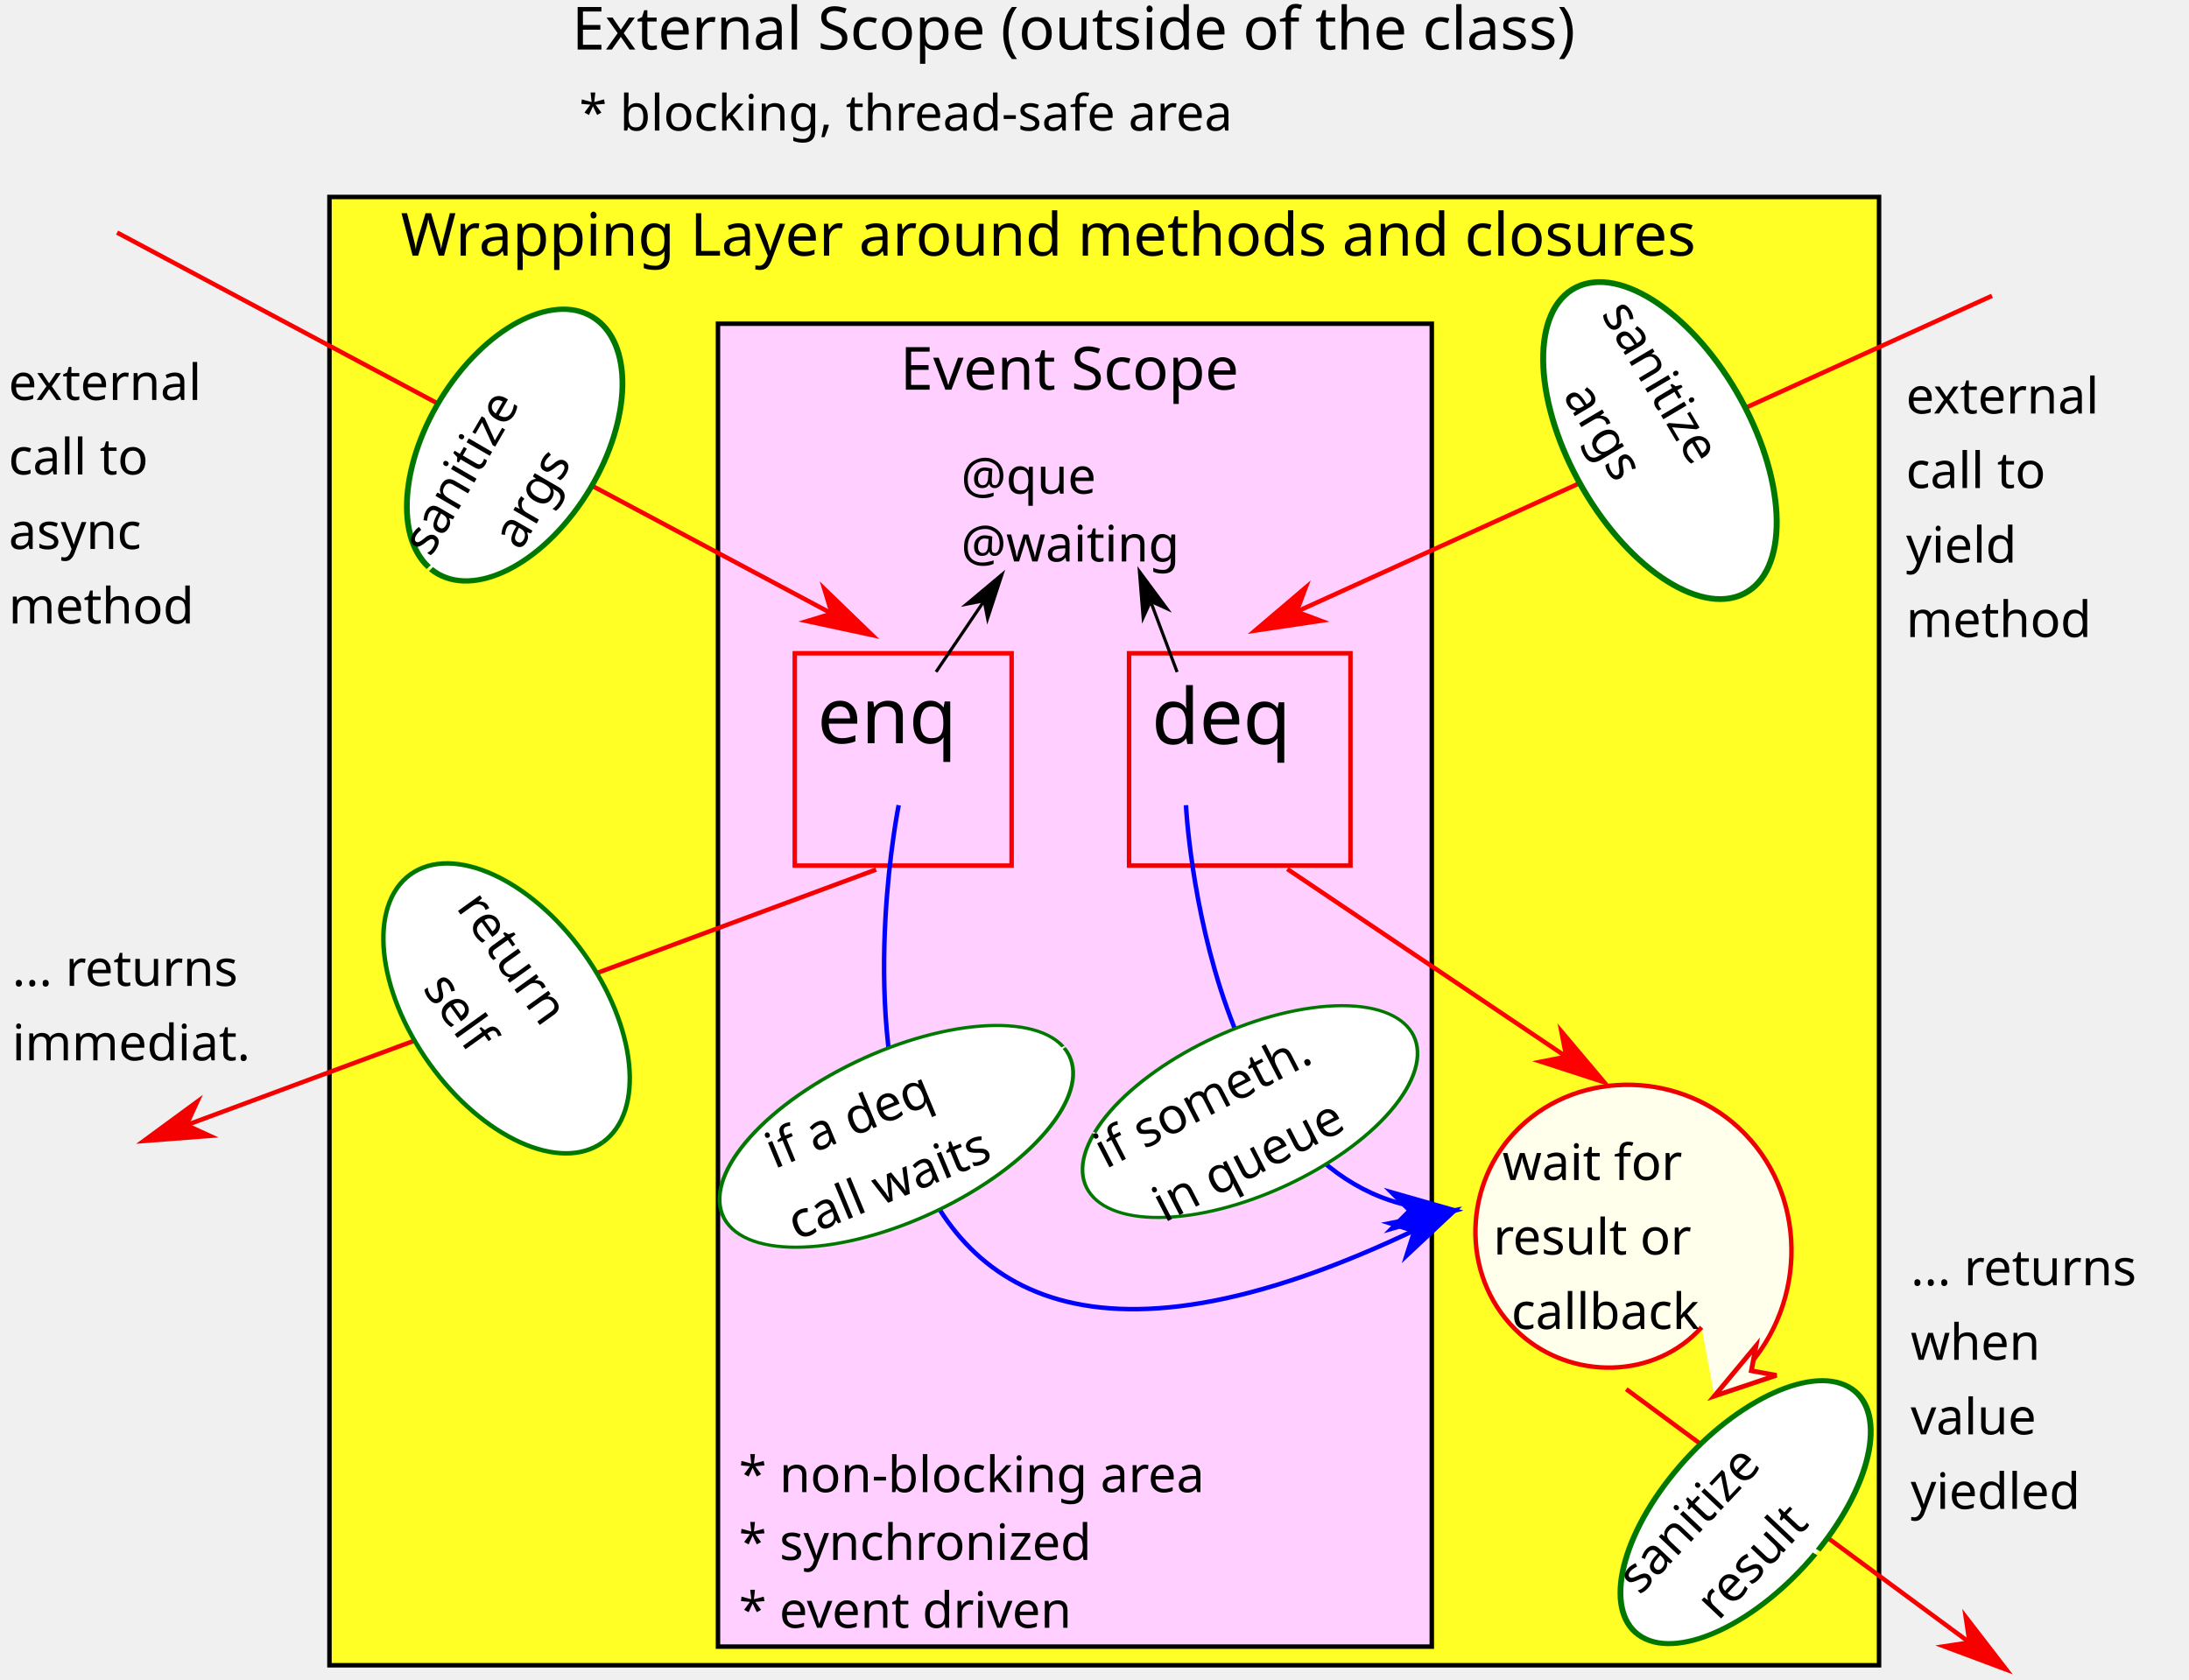
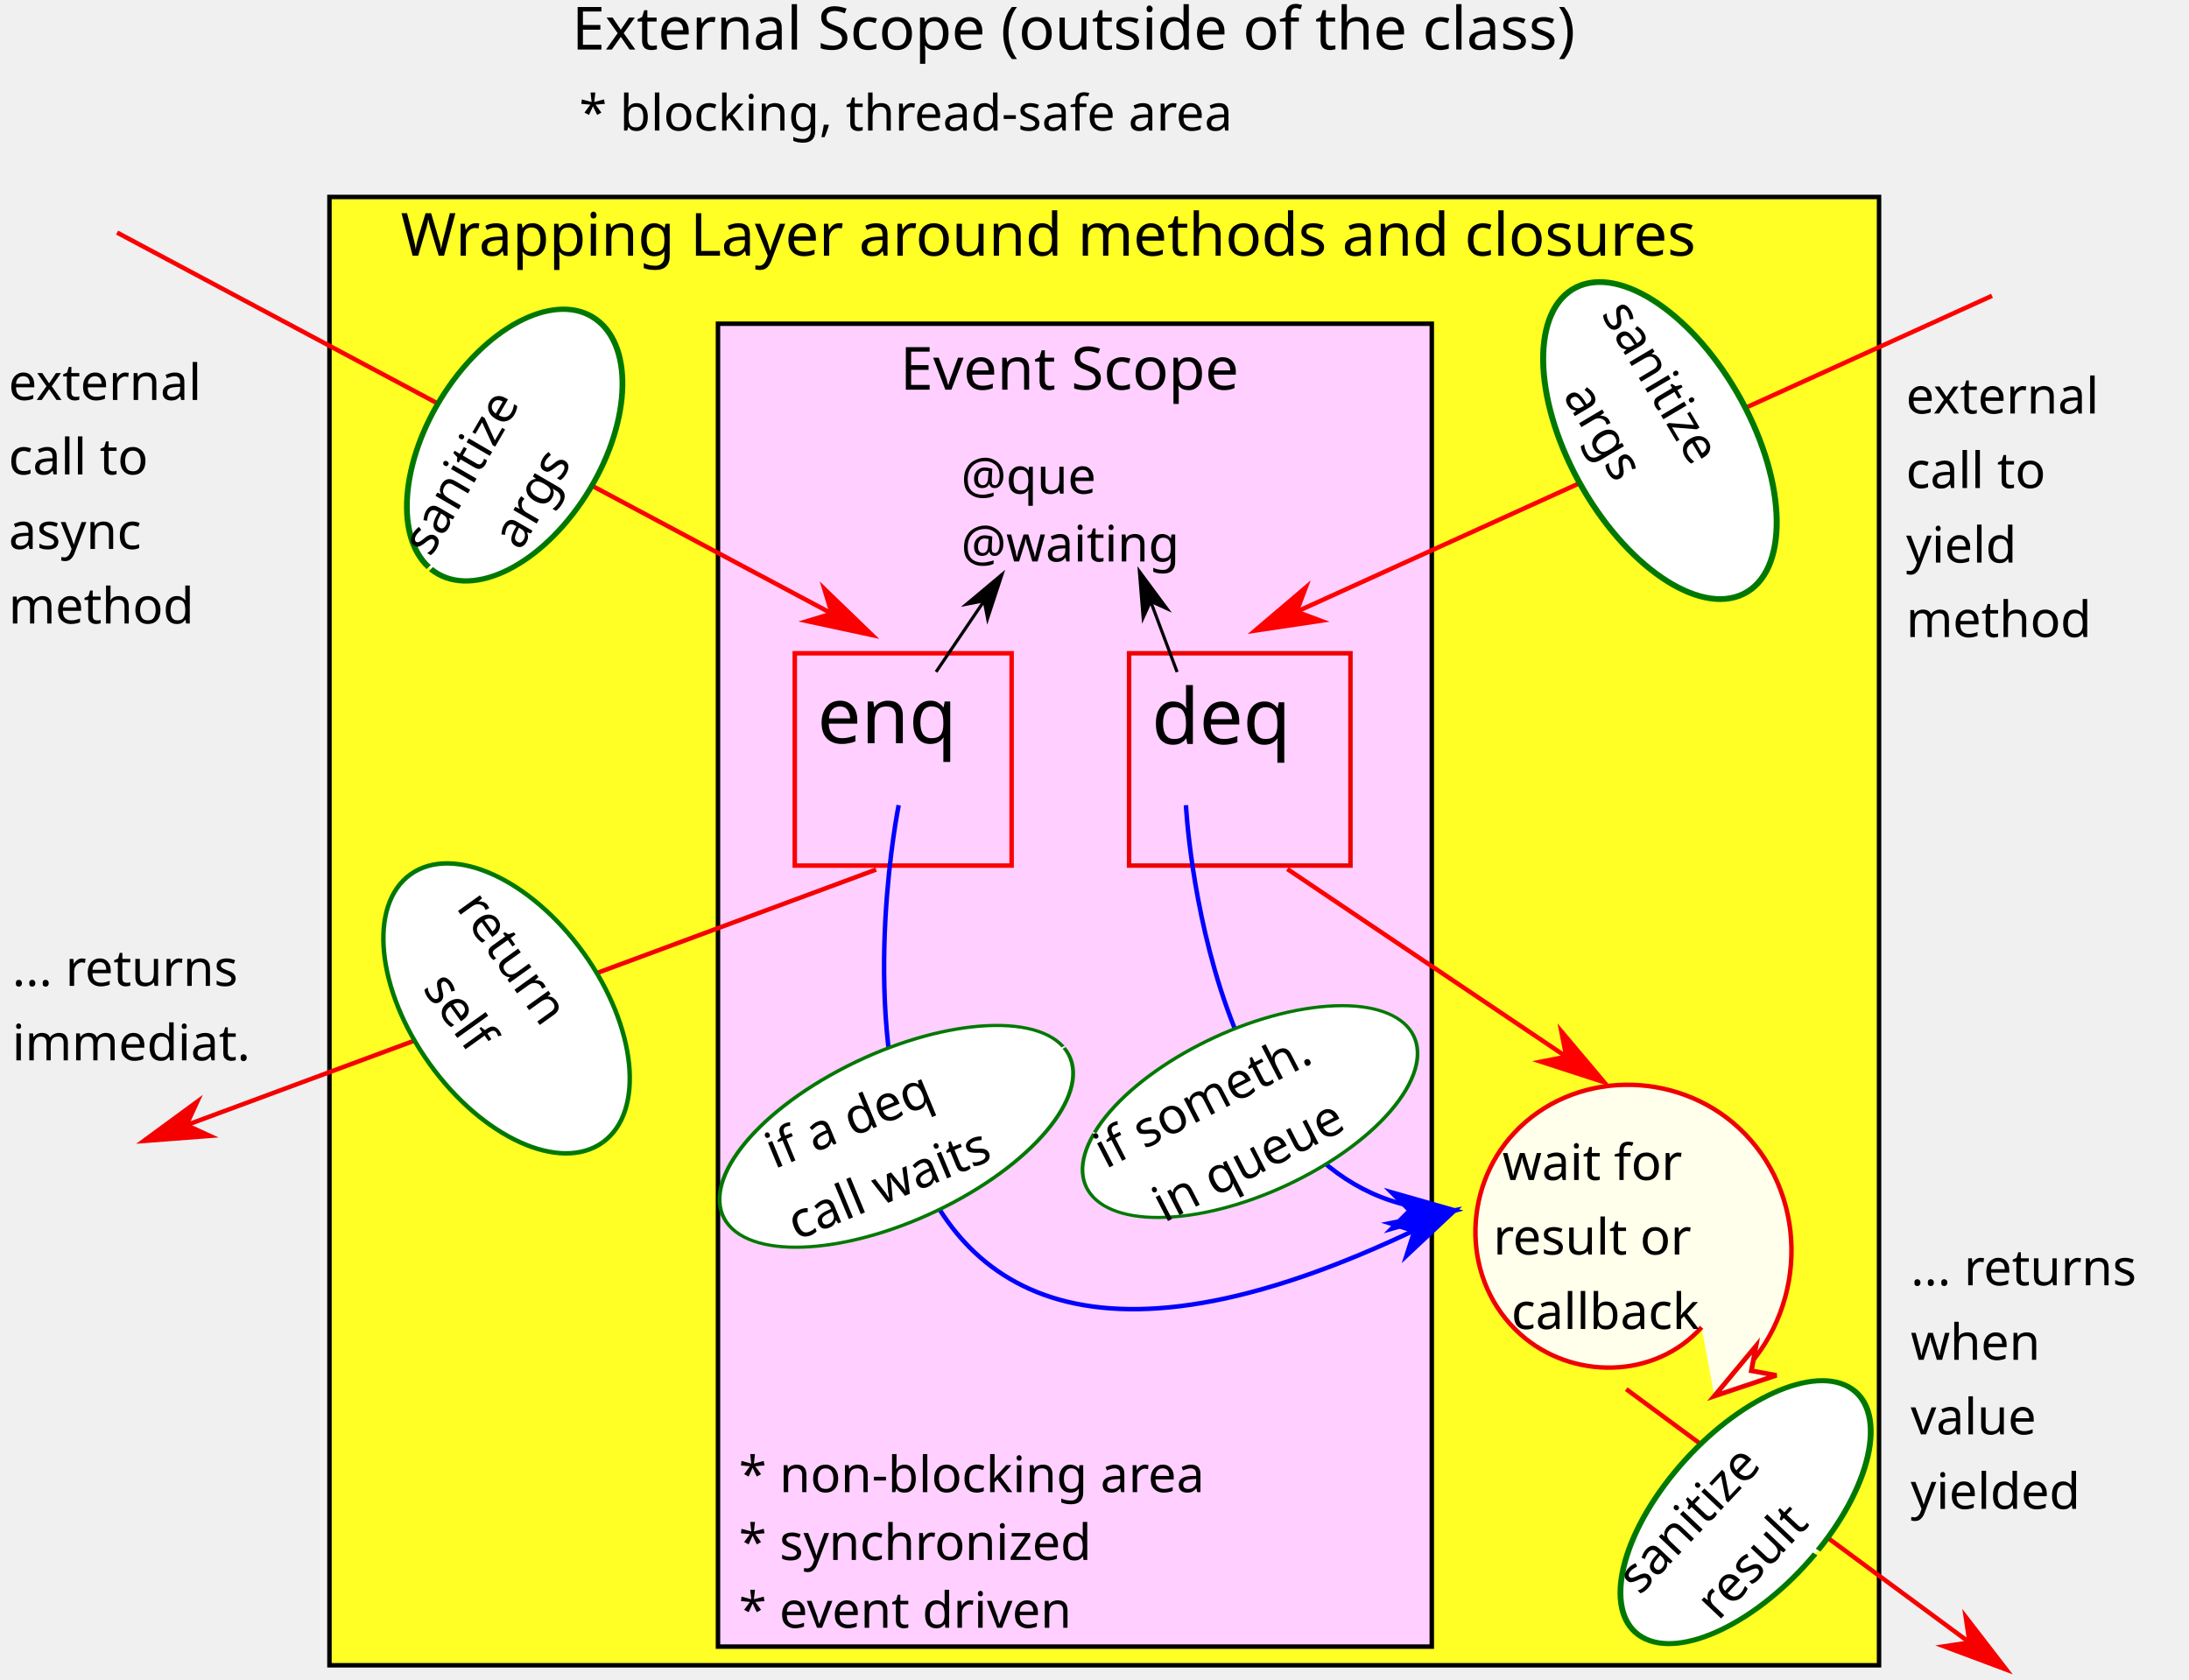
<svg xmlns="http://www.w3.org/2000/svg" xmlns:ns1="http://www.openswatchbook.org/uri/2009/osb" xmlns:xlink="http://www.w3.org/1999/xlink" width="185mm" height="142mm" viewBox="0 0 129.5 99.4" version="1.1" id="svg8">
  <defs id="defs2">
    <marker style="overflow:visible;" id="marker1378" refX="0.0" refY="0.0" orient="auto">
      <path transform="scale(0.8) rotate(180) translate(12.5,0)" style="fill-rule:evenodd;stroke:#000000;stroke-width:1pt;stroke-opacity:1;fill:#000000;fill-opacity:1" d="M 0.0,0.0 L 5.0,-5.0 L -12.5,0.0 L 5.0,5.0 L 0.0,0.0 z " id="path1376" />
    </marker>
    <marker orient="auto" refY="0.0" refX="0.0" id="marker1208" style="overflow:visible;">
      <path id="path948" d="M 0.0,0.0 L 5.0,-5.0 L -12.5,0.0 L 5.0,5.0 L 0.0,0.0 z " style="fill-rule:evenodd;stroke:#000000;stroke-width:1pt;stroke-opacity:1;fill:#000000;fill-opacity:1" transform="scale(0.8) rotate(180) translate(12.5,0)" />
    </marker>
    <marker orient="auto" refY="0" refX="0" id="marker1168" style="overflow:visible">
      <path id="path908" d="M 0,0 5,-5 -12.5,0 5,5 Z" style="fill:#ffffeb;fill-opacity:1;fill-rule:evenodd;stroke:#ee0000;stroke-width:1pt;stroke-opacity:1" transform="matrix(-0.8,0,0,-0.8,-10,0)" />
    </marker>
    <marker style="overflow:visible" id="marker928" refX="0" refY="0" orient="auto">
      <path transform="matrix(-0.8,0,0,-0.8,-10,0)" style="fill:#0000ff;fill-opacity:1;fill-rule:evenodd;stroke:#0000ff;stroke-width:1pt;stroke-opacity:1" d="M 0,0 5,-5 -12.5,0 5,5 Z" id="path926" />
    </marker>
    <marker orient="auto" refY="0" refX="0" id="marker10624" style="overflow:visible">
      <path id="path10622" d="M 0,0 5,-5 -12.5,0 5,5 Z" style="fill:#0000ff;fill-opacity:1;fill-rule:evenodd;stroke:#0000ff;stroke-width:1pt;stroke-opacity:1" transform="matrix(-0.8,0,0,-0.8,-10,0)" />
    </marker>
    <marker orient="auto" refY="0" refX="0" id="marker10556" style="overflow:visible">
      <path id="path10554" d="M 0,0 5,-5 -12.5,0 5,5 Z" style="fill:#ff0000;fill-opacity:1;fill-rule:evenodd;stroke:#ff0000;stroke-width:1pt;stroke-opacity:1" transform="matrix(-0.8,0,0,-0.8,-10,0)" />
    </marker>
    <marker orient="auto" refY="0" refX="0" id="marker10502" style="overflow:visible">
      <path id="path10500" d="M 0,0 5,-5 -12.5,0 5,5 Z" style="fill:#ff0000;fill-opacity:1;fill-rule:evenodd;stroke:#ff0000;stroke-width:1pt;stroke-opacity:1" transform="matrix(-0.8,0,0,-0.8,-10,0)" />
    </marker>
    <marker orient="auto" refY="0" refX="0" id="marker9930" style="overflow:visible">
      <path id="path9928" d="M 0,0 5,-5 -12.5,0 5,5 Z" style="fill:#f90000;fill-opacity:1;fill-rule:evenodd;stroke:#f90000;stroke-width:1pt;stroke-opacity:1" transform="matrix(-0.8,0,0,-0.8,-10,0)" />
    </marker>
    <marker style="overflow:visible" id="marker4910" refX="0" refY="0" orient="auto">
      <path transform="matrix(-0.8,0,0,-0.8,-10,0)" style="fill:#f50000;fill-opacity:1;fill-rule:evenodd;stroke:#f50000;stroke-width:1pt;stroke-opacity:1" d="M 0,0 5,-5 -12.5,0 5,5 Z" id="path4908" />
    </marker>
    <marker orient="auto" refY="0" refX="0" id="Arrow1Lend" style="overflow:visible">
      <path id="path4537" d="M 0,0 5,-5 -12.5,0 5,5 Z" style="fill:#fa0000;fill-opacity:1;fill-rule:evenodd;stroke:#fa0000;stroke-width:1pt;stroke-opacity:1" transform="matrix(-0.8,0,0,-0.8,-10,0)" />
    </marker>
    <linearGradient id="linearGradient4522" ns1:paint="solid">
      <stop style="stop-color:#000000;stop-opacity:1;" offset="0" id="stop4520" />
    </linearGradient>
  </defs>
  <g id="layer1" transform="translate(0,-167.6)">
    <rect id="rect10" width="91.673" height="86.879" x="19.49" y="179.254" rx="0" ry="0" style="fill:#ffff25;fill-opacity:1;stroke:#000000;stroke-width:0.265;stroke-opacity:1" />
    <rect y="186.754" x="42.475" height="78.275" width="42.229" id="rect4528" style="fill:#ffcfff;fill-opacity:1;stroke:#000000;stroke-width:0.265;stroke-opacity:1" />
    <path style="fill:none;fill-opacity:1;stroke:#fa0000;stroke-width:0.265;stroke-linecap:butt;stroke-linejoin:miter;stroke-miterlimit:4;stroke-dasharray:none;stroke-opacity:1;marker-end:url(#Arrow1Lend)" d="M 6.928,181.362 51.562,205.16" id="path4532" />
    <rect style="fill:none;fill-opacity:1;stroke:#fa0000;stroke-width:0.265;stroke-miterlimit:4;stroke-dasharray:none;stroke-opacity:1" id="rect4816" width="12.829" height="12.562" x="47.018" y="206.254" />
    <path style="fill:none;stroke:#f50000;stroke-width:0.265;stroke-linecap:butt;stroke-linejoin:miter;stroke-miterlimit:4;stroke-dasharray:none;stroke-opacity:1;marker-end:url(#marker4910)" d="M 51.83,219.052 8.533,235.098" id="path4824" />
    <path style="fill:#ffffeb;fill-opacity:1;fill-rule:evenodd;stroke:#ee0000;stroke-width:0.426;stroke-miterlimit:4;stroke-dasharray:none;stroke-opacity:1;marker-end:url(#marker1168);image-rendering:auto" id="path4942" d="M 26.333,74.576 C 21.896,79.575 14.037,79.638 9.169,75.238 3.628,70.23 3.584,61.446 8.55,56.03 14.128,49.946 23.839,49.922 29.801,55.454 c 6.627,6.149 6.632,16.786 0.533,23.295 -0.843,0.899 -1.782,1.707 -2.796,2.406" transform="matrix(0.6247866,0,0,0.6185733,84.21394,200.0026)" />
    <path style="fill:none;stroke:#f90000;stroke-width:0.265;stroke-linecap:butt;stroke-linejoin:miter;stroke-miterlimit:4;stroke-dasharray:none;stroke-opacity:1;marker-end:url(#marker9930)" d="m 96.207,249.795 22.455,16.572" id="path9918" />
    <rect style="fill:none;fill-opacity:1;stroke:#ee0000;stroke-width:0.265;stroke-miterlimit:4;stroke-dasharray:none;stroke-opacity:1" id="rect10496" width="13.096" height="12.562" x="66.796" y="206.254" />
    <path style="fill:none;stroke:#ff0000;stroke-width:0.265;stroke-linecap:butt;stroke-linejoin:miter;stroke-miterlimit:4;stroke-dasharray:none;stroke-opacity:1;marker-end:url(#marker10502)" d="M 117.846,185.103 74.282,204.896" id="path10498" />
    <path style="fill:none;stroke:#ff0000;stroke-width:0.265;stroke-linecap:butt;stroke-linejoin:miter;stroke-miterlimit:4;stroke-dasharray:none;stroke-opacity:1;marker-end:url(#marker10556)" d="m 76.159,219.02 18.713,12.593" id="path10552" />
    <a id="a1025" target="" transform="translate(-0.555625,-23.15104)" xlink:href="https://www.rubydoc.info/github/larskanis/eventbox/master/Eventbox/Sanitizer">
      <ellipse transform="matrix(0.8962562,-0.4435368,0.4791902,0.8777111,0,0)" cx="-17.232" cy="238.32" rx="5.375" ry="10.333" id="path10612" style="fill:#ffffff;fill-opacity:1;stroke:#007800;stroke-width:0.348;stroke-miterlimit:4;stroke-dasharray:none;stroke-opacity:1" />
    </a>
    <path style="fill:none;stroke:#0000ff;stroke-width:0.265;stroke-linecap:butt;stroke-linejoin:miter;stroke-miterlimit:4;stroke-dasharray:none;stroke-opacity:1;marker-end:url(#marker10624)" d="m 53.166,215.242 c 0,0 -9.263,45.654 32.874,23.984" id="path10620" />
    <a xlink:href="../Eventbox/Sanitizer" transform="translate(0,6.297083)" id="a4631">
      <path transform="matrix(0.9288157,0.3705421,-0.4705419,0.8823776,0,0)" d="m 114.765,172.64 a 5.203,8.842 0 0 1 -3.998,-10.434 5.203,8.842 0 0 1 6.105,-6.884 5.203,8.842 0 0 1 4.102,10.317 5.203,8.842 0 0 1 -6.035,7.059" id="path10686" style="fill:#ffffff;fill-opacity:1;stroke:#007800;stroke-width:0.328;stroke-miterlimit:4;stroke-dasharray:none;stroke-opacity:1" />
    </a>
    <a xlink:href="../Eventbox/Sanitizer" transform="translate(0,6.297083)" id="a925" target="">
      <path transform="matrix(0.8488041,0.5287075,-0.6439636,0.7650561,0,0)" d="m 247.747,159.805 a 4.784,9.613 0 0 1 -4.71,9.69 4.784,9.613 0 0 1 -4.858,-9.39 4.784,9.613 0 0 1 4.637,-9.83 4.784,9.613 0 0 1 4.927,9.244" id="path10694" style="fill:#ffffff;fill-opacity:1;stroke:#007800;stroke-width:0.323;stroke-miterlimit:4;stroke-dasharray:none;stroke-opacity:1" />
    </a>
    <text xml:space="preserve" style="font-style:normal;font-weight:normal;font-size:2.963px;line-height:1.25;font-family:sans-serif;text-align:center;letter-spacing:0px;word-spacing:0px;text-anchor:middle;fill:#000000;fill-opacity:1;stroke:none;stroke-width:0.265;" x="-152.703" y="122.783" id="text10838" transform="rotate(-59.85007)">
      <tspan x="-152.703" y="122.783" style="font-size:2.963px;text-align:center;text-anchor:middle;stroke-width:0.265;" id="tspan10848">sanitize</tspan>
      <tspan x="-152.703" y="127.192" style="font-size:2.963px;text-align:center;text-anchor:middle;stroke-width:0.265;" id="tspan10852">args</tspan>
    </text>
    <text transform="rotate(59.31363)" id="text10858" y="13.568" x="216.404" style="font-style:normal;font-weight:normal;font-size:2.963px;line-height:1.25;font-family:sans-serif;text-align:center;letter-spacing:0px;word-spacing:0px;text-anchor:middle;fill:#000000;fill-opacity:1;stroke:none;stroke-width:0.265;" xml:space="preserve">
      <tspan id="tspan10854" style="font-size:2.963px;text-align:center;text-anchor:middle;stroke-width:0.265;" y="13.568" x="216.404">sanitize</tspan>
      <tspan id="tspan10856" style="font-size:2.963px;text-align:center;text-anchor:middle;stroke-width:0.265;" y="17.977" x="216.404">args</tspan>
    </text>
    <text transform="rotate(-46.61856)" id="text10881" y="250.484" x="-115.842" style="font-style:normal;font-weight:normal;font-size:2.963px;line-height:1.25;font-family:sans-serif;text-align:center;letter-spacing:0px;word-spacing:0px;text-anchor:middle;fill:#000000;fill-opacity:1;stroke:none;stroke-width:0.265;" xml:space="preserve">
      <tspan style="font-size:2.963px;text-align:center;text-anchor:middle;stroke-width:0.265;" y="250.484" x="-115.842" id="tspan867">sanitize</tspan>
      <tspan style="font-size:2.963px;text-align:center;text-anchor:middle;stroke-width:0.265;" y="254.894" x="-115.842" id="tspan923">result</tspan>
    </text>
    <text xml:space="preserve" style="font-style:normal;font-weight:normal;font-size:2.963px;line-height:1.25;font-family:sans-serif;text-align:center;letter-spacing:0px;word-spacing:0px;text-anchor:middle;fill:#000000;fill-opacity:1;stroke:none;stroke-width:0.265;" x="96.895" y="237.416" id="text873">
      <tspan x="96.895" y="237.416" style="font-size:2.963px;text-align:center;text-anchor:middle;stroke-width:0.265;" id="tspan903">wait for</tspan>
      <tspan x="96.895" y="241.826" style="font-size:2.963px;text-align:center;text-anchor:middle;stroke-width:0.265;" id="tspan884">result or</tspan>
      <tspan x="96.895" y="246.235" style="font-size:2.963px;text-align:center;text-anchor:middle;stroke-width:0.265;" id="tspan902">callback</tspan>
    </text>
    <path id="path924" d="m 70.16,215.242 c 0,0 1.163,23.984 15.901,23.984" style="fill:none;stroke:#0000ff;stroke-width:0.265;stroke-linecap:butt;stroke-linejoin:miter;stroke-miterlimit:4;stroke-dasharray:none;stroke-opacity:1;marker-end:url(#marker928)" />
    <path style="fill:#ffffff;fill-opacity:1;stroke:#007800;stroke-width:0.203;stroke-miterlimit:4;stroke-dasharray:none;stroke-opacity:1" id="path877" d="m -89.308,241.661 a 10.627,4.952 0 0 1 14.927,-0.707 10.627,4.952 0 0 1 1.567,6.953 10.627,4.952 0 0 1 -14.916,0.753 10.627,4.952 0 0 1 -1.664,-6.948" transform="matrix(0.8900354,-0.4558914,0.596891,0.8023224,0,0)" />
    <text xml:space="preserve" style="font-style:normal;font-weight:normal;font-size:2.963px;line-height:1.25;font-family:sans-serif;text-align:center;letter-spacing:0px;word-spacing:0px;text-anchor:middle;fill:#000000;fill-opacity:1;stroke:none;stroke-width:0.265;" x="-40.597" y="240.46" id="text881" transform="rotate(-27.2456)">
      <tspan x="-40.597" y="240.46" style="font-size:2.963px;text-align:center;text-anchor:middle;stroke-width:0.265;" id="tspan899">if someth.</tspan>
      <tspan x="-40.597" y="244.87" style="font-size:2.963px;text-align:center;text-anchor:middle;stroke-width:0.265;" id="tspan911">in queue</tspan>
    </text>
    <path transform="matrix(0.8846902,-0.4661794,0.6381739,0.7698922,0,0)" d="m -100.2,237.557 a 11.224,5.141 0 0 1 -11.166,5.141 11.224,5.141 0 0 1 -11.281,-5.089 11.224,5.141 0 0 1 11.051,-5.193 11.224,5.141 0 0 1 11.394,5.035" id="path885" style="fill:#ffffff;fill-opacity:1;stroke:#007800;stroke-width:0.212;stroke-miterlimit:4;stroke-dasharray:none;stroke-opacity:1" />
    <text transform="rotate(-22.4898)" id="text891" y="236.295" x="-40.395" style="font-style:normal;font-weight:normal;font-size:2.963px;line-height:1.25;font-family:sans-serif;text-align:center;letter-spacing:0px;word-spacing:0px;text-anchor:middle;fill:#000000;fill-opacity:1;stroke:none;stroke-width:0.265;" xml:space="preserve">
      <tspan style="font-size:2.963px;text-align:center;text-anchor:middle;stroke-width:0.265;" y="236.295" x="-40.395" id="tspan915">if a deq</tspan>
      <tspan style="font-size:2.963px;text-align:center;text-anchor:middle;stroke-width:0.265;" y="240.705" x="-40.395" id="tspan919">call waits</tspan>
    </text>
    <text xml:space="preserve" style="font-style:normal;font-weight:normal;font-size:10.583px;line-height:1.25;font-family:sans-serif;letter-spacing:0px;word-spacing:0px;fill:#000000;fill-opacity:1;stroke:none;stroke-width:0.265" x="48.087" y="210.239" id="text909">
      <tspan id="tspan907" x="48.087" y="219.603" style="stroke-width:0.265" />
    </text>
    <text xml:space="preserve" style="font-style:normal;font-weight:normal;font-size:4.586px;line-height:1.25;font-family:sans-serif;letter-spacing:0px;word-spacing:0px;fill:#000000;fill-opacity:1;stroke:none;stroke-width:0.265" x="48.355" y="211.575" id="text875">
      <tspan id="tspan873" x="48.355" y="211.575" style="font-size:4.586px;stroke-width:0.265">enq</tspan>
    </text>
    <text xml:space="preserve" style="font-style:normal;font-weight:normal;font-size:4.586px;line-height:1.25;font-family:sans-serif;letter-spacing:0px;word-spacing:0px;fill:#000000;fill-opacity:1;stroke:none;stroke-width:0.265" x="68.133" y="211.621" id="text879">
      <tspan id="tspan877" x="68.133" y="211.621" style="font-size:4.586px;stroke-width:0.265">deq</tspan>
    </text>
    <a xlink:href="../file/README.md#event-scope" transform="translate(0,6.297083)" id="a4641">
      <text xml:space="preserve" style="font-style:normal;font-weight:normal;font-size:3.528px;line-height:1.25;font-family:sans-serif;letter-spacing:0px;word-spacing:0px;fill:#000000;fill-opacity:1;stroke:none;stroke-width:0.265" x="53.248" y="184.363" id="text888">
        <tspan id="tspan886" x="53.248" y="184.363" style="font-size:3.528px;stroke-width:0.265">Event Scope</tspan>
      </text>
    </a>
    <a xlink:href="../Eventbox/Boxable#async_call-instance_method" transform="translate(0,6.297083)" id="a4644">
      <text id="text892" y="184.966" x="0.513" style="font-style:normal;font-weight:normal;font-size:2.963px;line-height:1.25;font-family:sans-serif;letter-spacing:0px;word-spacing:0px;fill:#000000;fill-opacity:1;stroke:none;stroke-width:0.265;" xml:space="preserve">
        <tspan id="tspan894" style="font-size:2.963px;stroke-width:0.265;" y="184.966" x="0.513">external</tspan>
        <tspan id="tspan898" style="font-size:2.963px;stroke-width:0.265;" y="189.375" x="0.513">call to</tspan>
        <tspan id="tspan905" style="font-size:2.963px;stroke-width:0.265;" y="193.785" x="0.513">async</tspan>
        <tspan id="tspan909" style="font-size:2.963px;stroke-width:0.265;" y="198.195" x="0.513">method</tspan>
      </text>
    </a>
    <text xml:space="preserve" style="font-style:normal;font-variant:normal;font-weight:normal;font-stretch:normal;font-size:2.963px;line-height:1.25;font-family:sans-serif;-inkscape-font-specification:sans-serif;letter-spacing:0px;word-spacing:0px;fill:#000000;fill-opacity:1;stroke:none;stroke-width:0.265;" x="0.72" y="225.931" id="text902">
      <tspan x="0.72" y="225.931" style="font-style:normal;font-variant:normal;font-weight:normal;font-stretch:normal;font-size:2.963px;font-family:sans-serif;-inkscape-font-specification:sans-serif;stroke-width:0.265;" id="tspan904">... returns</tspan>
      <tspan x="0.72" y="230.34" style="font-style:normal;font-variant:normal;font-weight:normal;font-stretch:normal;font-size:2.963px;font-family:sans-serif;-inkscape-font-specification:sans-serif;stroke-width:0.265;" id="tspan906">immediat.</tspan>
    </text>
    <a xlink:href="../Eventbox/Boxable#yield_call-instance_method" transform="translate(0,6.297083)" id="a4634">
      <text xml:space="preserve" style="font-style:normal;font-weight:normal;font-size:2.963px;line-height:1.25;font-family:sans-serif;letter-spacing:0px;word-spacing:0px;fill:#000000;fill-opacity:1;stroke:none;stroke-width:0.265;" x="112.767" y="185.767" id="text912">
        <tspan x="112.767" y="185.767" style="font-size:2.963px;stroke-width:0.265;" id="tspan908">external</tspan>
        <tspan x="112.767" y="190.177" style="font-size:2.963px;stroke-width:0.265;" id="tspan910">call to</tspan>
        <tspan id="tspan927" x="112.767" y="194.587" style="font-size:2.963px;stroke-width:0.265;">yield</tspan>
        <tspan id="tspan929" x="112.767" y="198.997" style="font-size:2.963px;stroke-width:0.265;">method</tspan>
      </text>
    </a>
    <text id="text920" y="243.648" x="113.034" style="font-style:normal;font-variant:normal;font-weight:normal;font-stretch:normal;font-size:2.963px;line-height:1.25;font-family:sans-serif;-inkscape-font-specification:sans-serif;letter-spacing:0px;word-spacing:0px;fill:#000000;fill-opacity:1;stroke:none;stroke-width:0.265;" xml:space="preserve">
      <tspan id="tspan916" style="font-style:normal;font-variant:normal;font-weight:normal;font-stretch:normal;font-size:2.963px;font-family:sans-serif;-inkscape-font-specification:sans-serif;stroke-width:0.265;" y="243.648" x="113.034">... returns</tspan>
      <tspan id="tspan918" style="font-style:normal;font-variant:normal;font-weight:normal;font-stretch:normal;font-size:2.963px;font-family:sans-serif;-inkscape-font-specification:sans-serif;stroke-width:0.265;" y="248.057" x="113.034">when</tspan>
      <tspan style="font-style:normal;font-variant:normal;font-weight:normal;font-stretch:normal;font-size:2.963px;font-family:sans-serif;-inkscape-font-specification:sans-serif;stroke-width:0.265;" y="252.467" x="113.034" id="tspan925">value</tspan>
-       <tspan style="font-style:normal;font-variant:normal;font-weight:normal;font-stretch:normal;font-size:2.963px;font-family:sans-serif;-inkscape-font-specification:sans-serif;stroke-width:0.265;" y="256.877" x="113.034" id="tspan922">yiedled</tspan>
+       <tspan style="font-style:normal;font-variant:normal;font-weight:normal;font-stretch:normal;font-size:2.963px;font-family:sans-serif;-inkscape-font-specification:sans-serif;stroke-width:0.265;" y="256.877" x="113.034" id="tspan922">yielded</tspan>
    </text>
    <path style="fill:#ffffff;fill-opacity:1;stroke:#007800;stroke-width:0.265;stroke-miterlimit:4;stroke-dasharray:none;stroke-opacity:1" id="path936" d="m 211.916,108.067 a 9.755,5.613 0 0 1 -9.753,5.613 9.755,5.613 0 0 1 -9.758,-5.609 9.755,5.613 0 0 1 9.747,-5.616 9.755,5.613 0 0 1 9.764,5.606" transform="rotate(54.36068)" />
    <a xlink:href="../file/README.md#external-scope" transform="translate(-17.78)" id="a4651">
      <text id="text903" y="170.533" x="51.608" style="font-style:normal;font-weight:normal;font-size:3.528px;line-height:1.25;font-family:sans-serif;letter-spacing:0px;word-spacing:0px;fill:#000000;fill-opacity:1;stroke:none;stroke-width:0.265" xml:space="preserve">
        <tspan style="font-size:3.528px;stroke-width:0.265" y="170.533" x="51.608" id="tspan901">External Scope (outside of the class)</tspan>
      </text>
    </a>
    <text xml:space="preserve" style="font-style:normal;font-weight:normal;font-size:2.963px;line-height:1.25;font-family:sans-serif;text-align:center;letter-spacing:0px;word-spacing:0px;text-anchor:middle;fill:#000000;fill-opacity:1;stroke:none;stroke-width:0.265;" x="202.642" y="107.041" id="text932" transform="rotate(54.36068)">
      <tspan id="tspan930" x="202.642" y="107.041" style="font-size:2.963px;text-align:center;text-anchor:middle;stroke-width:0.265;">return</tspan>
      <tspan x="202.642" y="111.451" style="font-size:2.963px;text-align:center;text-anchor:middle;stroke-width:0.265;" id="tspan934">self</tspan>
    </text>
    <text xml:space="preserve" style="font-style:normal;font-weight:normal;font-size:3.526px;line-height:1.25;font-family:sans-serif;letter-spacing:0px;word-spacing:0px;fill:#000000;fill-opacity:1;stroke:none;stroke-width:0.185" x="23.707" y="182.73" id="text933">
      <tspan id="tspan931" x="23.707" y="182.73" style="font-size:3.526px;stroke-width:0.185">Wrapping Layer around methods and closures</tspan>
    </text>
    <text xml:space="preserve" style="font-style:normal;font-weight:normal;font-size:2.963px;line-height:1.25;font-family:sans-serif;letter-spacing:0px;word-spacing:0px;fill:#000000;fill-opacity:1;stroke:none;stroke-width:0.185;" x="56.859" y="196.806" id="text937">
      <tspan id="tspan935" x="56.859" y="196.806" style="font-size:2.963px;stroke-width:0.185;">@que</tspan>
      <tspan x="56.859" y="200.819" style="font-size:2.963px;stroke-width:0.185;" id="tspan939">@waiting</tspan>
    </text>
    <path style="fill:#000000;fill-opacity:1;stroke:#000000;stroke-width:0.185;stroke-linecap:butt;stroke-linejoin:miter;stroke-miterlimit:4;stroke-dasharray:none;stroke-opacity:1;marker-end:url(#marker1378)" d="m 55.377,207.354 3.889,-5.746" id="path941" />
    <path style="fill:#000000;fill-opacity:1;stroke:#000000;stroke-width:0.185;stroke-linecap:butt;stroke-linejoin:miter;stroke-miterlimit:4;stroke-dasharray:none;stroke-opacity:1;marker-end:url(#marker1208)" d="m 69.638,207.363 -2.223,-5.927" id="path943" />
    <text xml:space="preserve" style="font-style:normal;font-weight:normal;font-size:2.963px;line-height:1.25;font-family:sans-serif;letter-spacing:0px;word-spacing:0px;fill:#000000;fill-opacity:1;stroke:none;stroke-width:0.185;" x="43.709" y="255.887" id="text919">
      <tspan id="tspan917" x="43.709" y="255.887" style="font-size:2.963px;stroke-width:0.185;">* non-blocking area</tspan>
      <tspan x="43.709" y="259.9" style="font-size:2.963px;stroke-width:0.185;" id="tspan921">* synchronized</tspan>
      <tspan x="43.709" y="263.913" style="font-size:2.963px;stroke-width:0.185;" id="tspan4773">* event driven</tspan>
    </text>
    <text xml:space="preserve" style="font-style:normal;font-weight:normal;font-size:2.963px;line-height:1.25;font-family:sans-serif;letter-spacing:0px;word-spacing:0px;fill:#000000;fill-opacity:1;stroke:none;stroke-width:0.185;" x="34.264" y="175.322" id="text1060">
      <tspan x="34.264" y="175.322" style="font-size:2.963px;stroke-width:0.185;" id="tspan4765">* blocking, thread-safe area</tspan>
    </text>
  </g>
</svg>
